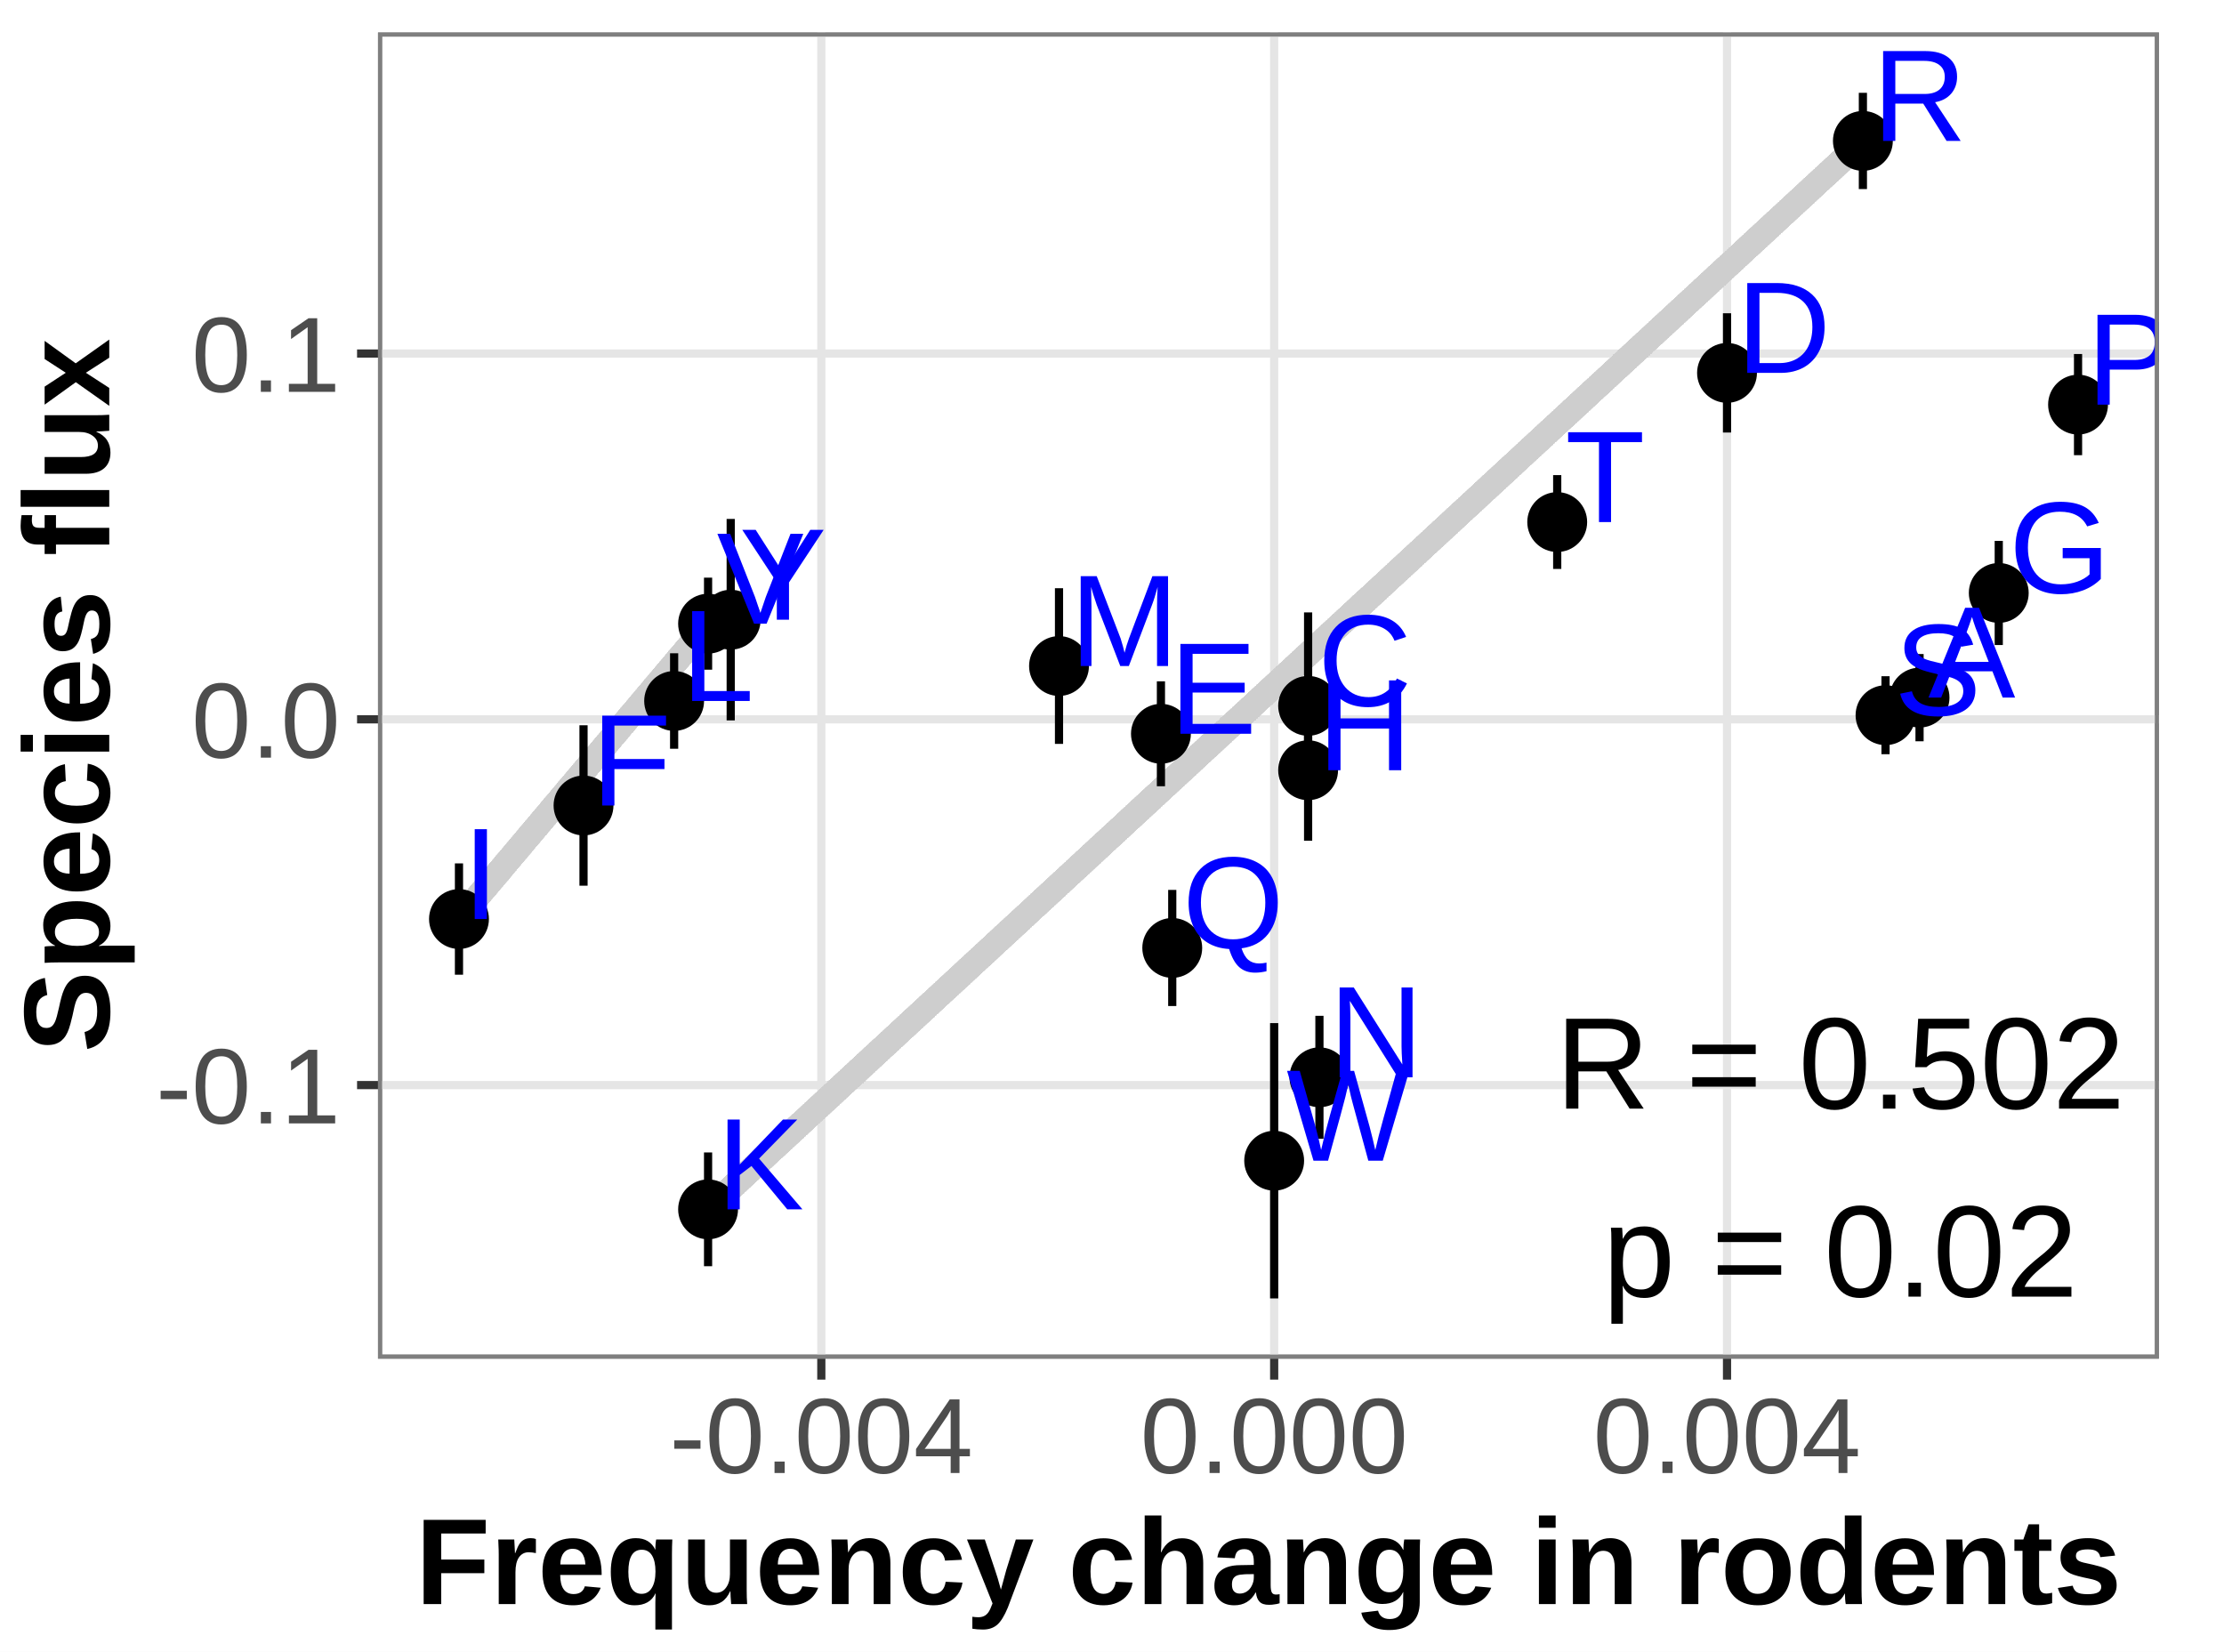
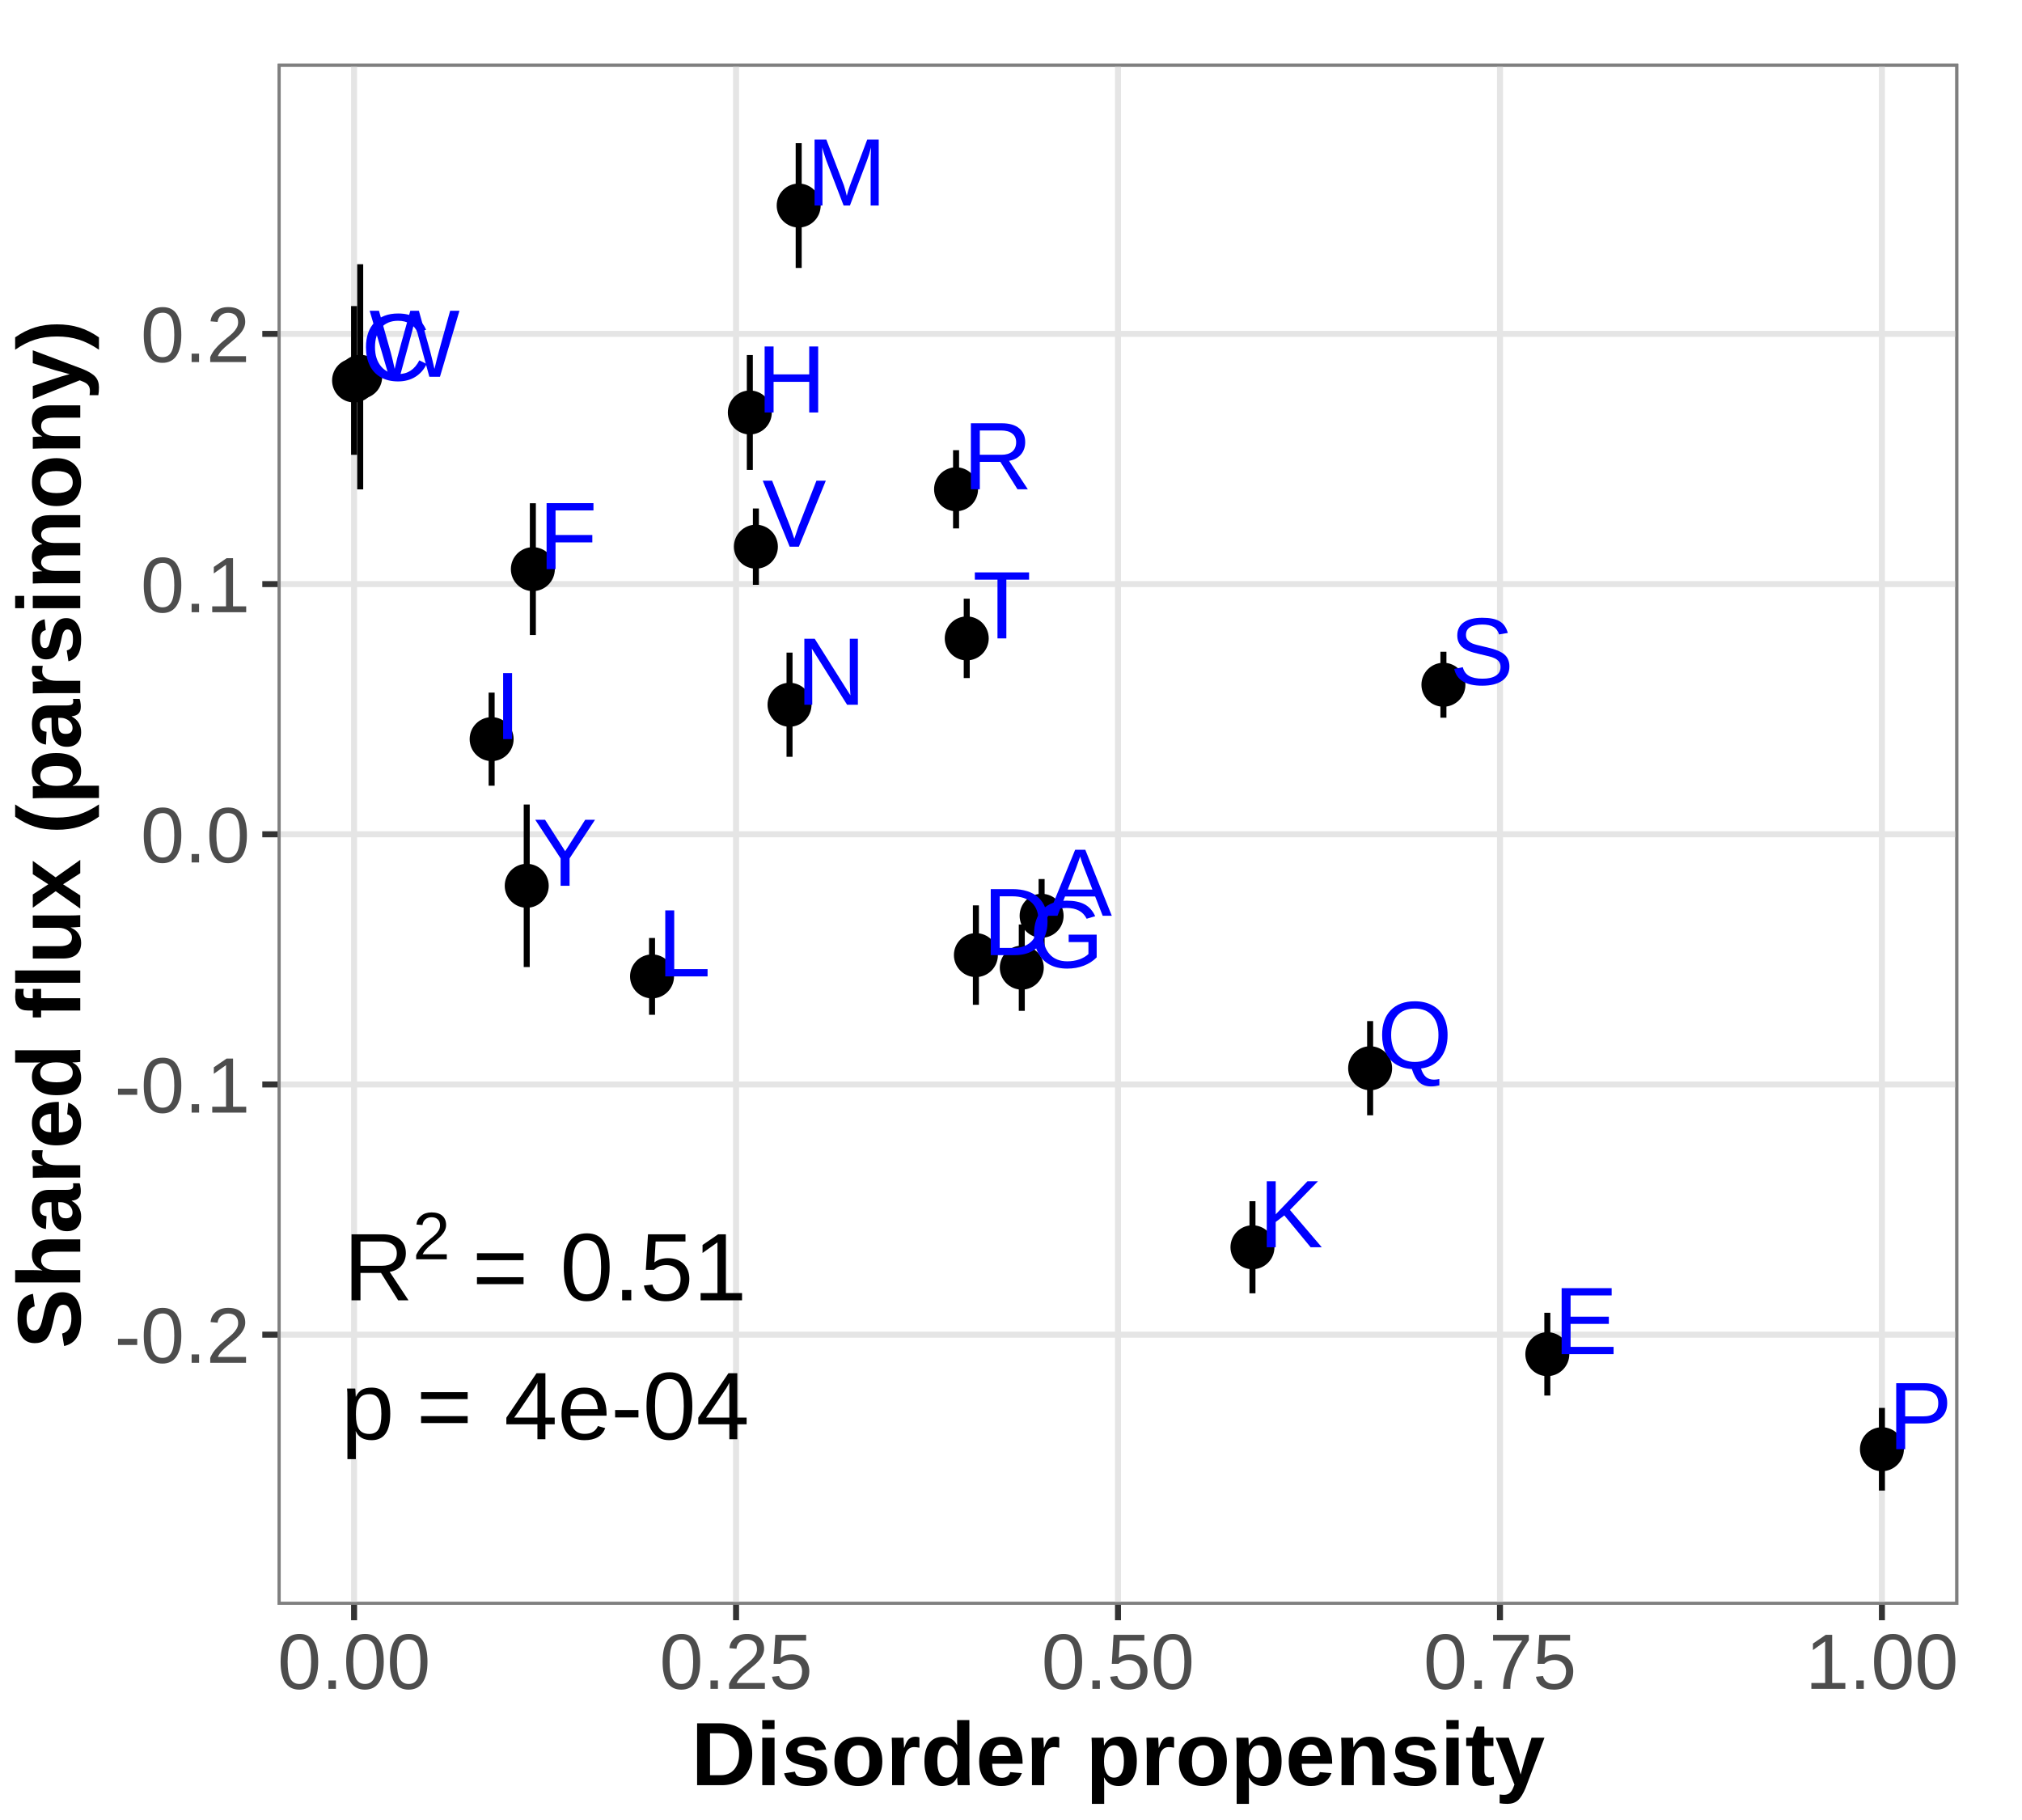
- <svg xmlns="http://www.w3.org/2000/svg" class="svglite" width="290.88pt" height="216.00pt" viewBox="0 0 290.88 216.00">
+ <svg xmlns="http://www.w3.org/2000/svg" class="svglite" width="360.00pt" height="324.00pt" viewBox="0 0 360.00 324.00">
  <defs>
    <style type="text/css">
    .svglite line, .svglite polyline, .svglite polygon, .svglite path, .svglite rect, .svglite circle {
      fill: none;
      stroke: #000000;
      stroke-linecap: round;
      stroke-linejoin: round;
      stroke-miterlimit: 10.00;
    }
    .svglite text {
      white-space: pre;
    }
  </style>
  </defs>
  <rect width="100%" height="100%" style="stroke: none; fill: #FFFFFF;" />
  <defs>
-     <clipPath id="cpMC4wMHwyOTAuODh8MC4wMHwyMTYuMDA=">
-       <rect x="0.00" y="0.00" width="290.88" height="216.00" />
+     <clipPath id="cpMC4wMHwzNjAuMDB8MC4wMHwzMjQuMDA=">
+       <rect x="0.00" y="0.00" width="360.00" height="324.00" />
    </clipPath>
  </defs>
-   <g clip-path="url(#cpMC4wMHwyOTAuODh8MC4wMHwyMTYuMDA=)">
-     <rect x="-0" y="0.00" width="290.88" height="216.00" style="stroke-width: 1.07; stroke: #FFFFFF; fill: #FFFFFF;" />
+   <g clip-path="url(#cpMC4wMHwzNjAuMDB8MC4wMHwzMjQuMDA=)">
+     <rect x="0.00" y="0.00" width="360.00" height="324.00" style="stroke-width: 1.07; stroke: #FFFFFF; fill: #FFFFFF;" />
  </g>
  <defs>
-     <clipPath id="cpNDkuNDR8MjgyLjM4fDQuMjV8MTc3Ljcw">
-       <rect x="49.44" y="4.25" width="232.93" height="173.45" />
+     <clipPath id="cpNDkuNDR8MzQ4LjY2fDExLjM0fDI4NS43MA==">
+       <rect x="49.44" y="11.34" width="299.22" height="274.36" />
    </clipPath>
  </defs>
-   <g clip-path="url(#cpNDkuNDR8MjgyLjM4fDQuMjV8MTc3Ljcw)">
-     <rect x="49.44" y="4.25" width="232.93" height="173.45" style="stroke-width: 1.07; stroke: #7F7F7F; fill: #FFFFFF;" />
-     <polyline points="49.44,141.92 282.38,141.92 " style="stroke-width: 1.07; stroke: #E5E5E5; stroke-linecap: butt;" />
-     <polyline points="49.44,94.08 282.38,94.08 " style="stroke-width: 1.07; stroke: #E5E5E5; stroke-linecap: butt;" />
-     <polyline points="49.44,46.24 282.38,46.24 " style="stroke-width: 1.07; stroke: #E5E5E5; stroke-linecap: butt;" />
-     <polyline points="107.42,177.70 107.42,4.25 " style="stroke-width: 1.07; stroke: #E5E5E5; stroke-linecap: butt;" />
-     <polyline points="166.65,177.70 166.65,4.25 " style="stroke-width: 1.07; stroke: #E5E5E5; stroke-linecap: butt;" />
-     <polyline points="225.88,177.70 225.88,4.25 " style="stroke-width: 1.07; stroke: #E5E5E5; stroke-linecap: butt;" />
-     <line x1="92.61" y1="158.17" x2="243.65" y2="18.43" style="stroke-width: 3.20; stroke: #CCCCCC; stroke-opacity: 0.30; stroke-linecap: butt;" />
-     <line x1="92.61" y1="158.17" x2="243.65" y2="18.43" style="stroke-width: 3.20; stroke: #CCCCCC; stroke-opacity: 0.30; stroke-linecap: butt;" />
-     <line x1="92.61" y1="158.17" x2="243.65" y2="18.43" style="stroke-width: 3.20; stroke: #CCCCCC; stroke-opacity: 0.30; stroke-linecap: butt;" />
-     <line x1="92.61" y1="158.17" x2="243.65" y2="18.43" style="stroke-width: 3.20; stroke: #CCCCCC; stroke-opacity: 0.30; stroke-linecap: butt;" />
-     <line x1="92.61" y1="158.17" x2="243.65" y2="18.43" style="stroke-width: 3.20; stroke: #CCCCCC; stroke-opacity: 0.30; stroke-linecap: butt;" />
-     <line x1="92.61" y1="158.17" x2="243.65" y2="18.43" style="stroke-width: 3.20; stroke: #CCCCCC; stroke-opacity: 0.30; stroke-linecap: butt;" />
-     <line x1="92.61" y1="158.17" x2="243.65" y2="18.43" style="stroke-width: 3.20; stroke: #CCCCCC; stroke-opacity: 0.30; stroke-linecap: butt;" />
-     <line x1="92.61" y1="158.17" x2="243.65" y2="18.43" style="stroke-width: 3.20; stroke: #CCCCCC; stroke-opacity: 0.30; stroke-linecap: butt;" />
-     <line x1="92.61" y1="158.17" x2="243.65" y2="18.43" style="stroke-width: 3.20; stroke: #CCCCCC; stroke-opacity: 0.30; stroke-linecap: butt;" />
-     <line x1="92.61" y1="158.17" x2="243.65" y2="18.43" style="stroke-width: 3.20; stroke: #CCCCCC; stroke-opacity: 0.30; stroke-linecap: butt;" />
-     <line x1="92.61" y1="158.17" x2="243.65" y2="18.43" style="stroke-width: 3.20; stroke: #CCCCCC; stroke-opacity: 0.30; stroke-linecap: butt;" />
-     <line x1="92.61" y1="158.17" x2="243.65" y2="18.43" style="stroke-width: 3.20; stroke: #CCCCCC; stroke-opacity: 0.30; stroke-linecap: butt;" />
-     <line x1="92.61" y1="158.17" x2="243.65" y2="18.43" style="stroke-width: 3.20; stroke: #CCCCCC; stroke-opacity: 0.30; stroke-linecap: butt;" />
-     <line x1="92.61" y1="158.17" x2="243.65" y2="18.43" style="stroke-width: 3.20; stroke: #CCCCCC; stroke-opacity: 0.30; stroke-linecap: butt;" />
-     <line x1="92.61" y1="158.17" x2="243.65" y2="18.43" style="stroke-width: 3.20; stroke: #CCCCCC; stroke-opacity: 0.30; stroke-linecap: butt;" />
-     <line x1="92.61" y1="158.17" x2="243.65" y2="18.43" style="stroke-width: 3.20; stroke: #CCCCCC; stroke-opacity: 0.30; stroke-linecap: butt;" />
-     <line x1="92.61" y1="158.17" x2="243.65" y2="18.43" style="stroke-width: 3.20; stroke: #CCCCCC; stroke-opacity: 0.30; stroke-linecap: butt;" />
-     <line x1="92.61" y1="158.17" x2="243.65" y2="18.43" style="stroke-width: 3.20; stroke: #CCCCCC; stroke-opacity: 0.30; stroke-linecap: butt;" />
-     <line x1="92.61" y1="158.17" x2="243.65" y2="18.43" style="stroke-width: 3.20; stroke: #CCCCCC; stroke-opacity: 0.30; stroke-linecap: butt;" />
-     <line x1="92.61" y1="158.17" x2="243.65" y2="18.43" style="stroke-width: 3.20; stroke: #CCCCCC; stroke-opacity: 0.30; stroke-linecap: butt;" />
-     <line x1="60.03" y1="120.20" x2="92.61" y2="81.57" style="stroke-width: 3.20; stroke: #CCCCCC; stroke-opacity: 0.30; stroke-linecap: butt;" />
-     <line x1="60.03" y1="120.20" x2="92.61" y2="81.57" style="stroke-width: 3.20; stroke: #CCCCCC; stroke-opacity: 0.30; stroke-linecap: butt;" />
-     <line x1="60.03" y1="120.20" x2="92.61" y2="81.57" style="stroke-width: 3.20; stroke: #CCCCCC; stroke-opacity: 0.30; stroke-linecap: butt;" />
-     <line x1="60.03" y1="120.20" x2="92.61" y2="81.57" style="stroke-width: 3.20; stroke: #CCCCCC; stroke-opacity: 0.30; stroke-linecap: butt;" />
-     <line x1="60.03" y1="120.20" x2="92.61" y2="81.57" style="stroke-width: 3.20; stroke: #CCCCCC; stroke-opacity: 0.30; stroke-linecap: butt;" />
-     <line x1="60.03" y1="120.20" x2="92.61" y2="81.57" style="stroke-width: 3.20; stroke: #CCCCCC; stroke-opacity: 0.30; stroke-linecap: butt;" />
-     <line x1="60.03" y1="120.20" x2="92.61" y2="81.57" style="stroke-width: 3.20; stroke: #CCCCCC; stroke-opacity: 0.30; stroke-linecap: butt;" />
-     <line x1="60.03" y1="120.20" x2="92.61" y2="81.57" style="stroke-width: 3.20; stroke: #CCCCCC; stroke-opacity: 0.30; stroke-linecap: butt;" />
-     <line x1="60.03" y1="120.20" x2="92.61" y2="81.57" style="stroke-width: 3.20; stroke: #CCCCCC; stroke-opacity: 0.30; stroke-linecap: butt;" />
-     <line x1="60.03" y1="120.20" x2="92.61" y2="81.57" style="stroke-width: 3.20; stroke: #CCCCCC; stroke-opacity: 0.30; stroke-linecap: butt;" />
-     <line x1="60.03" y1="120.20" x2="92.61" y2="81.57" style="stroke-width: 3.20; stroke: #CCCCCC; stroke-opacity: 0.30; stroke-linecap: butt;" />
-     <line x1="60.03" y1="120.20" x2="92.61" y2="81.57" style="stroke-width: 3.20; stroke: #CCCCCC; stroke-opacity: 0.30; stroke-linecap: butt;" />
-     <line x1="60.03" y1="120.20" x2="92.61" y2="81.57" style="stroke-width: 3.20; stroke: #CCCCCC; stroke-opacity: 0.30; stroke-linecap: butt;" />
-     <line x1="60.03" y1="120.20" x2="92.61" y2="81.57" style="stroke-width: 3.20; stroke: #CCCCCC; stroke-opacity: 0.30; stroke-linecap: butt;" />
-     <line x1="60.03" y1="120.20" x2="92.61" y2="81.57" style="stroke-width: 3.20; stroke: #CCCCCC; stroke-opacity: 0.30; stroke-linecap: butt;" />
-     <line x1="60.03" y1="120.20" x2="92.61" y2="81.57" style="stroke-width: 3.20; stroke: #CCCCCC; stroke-opacity: 0.30; stroke-linecap: butt;" />
-     <line x1="60.03" y1="120.20" x2="92.61" y2="81.57" style="stroke-width: 3.20; stroke: #CCCCCC; stroke-opacity: 0.30; stroke-linecap: butt;" />
-     <line x1="60.03" y1="120.20" x2="92.61" y2="81.57" style="stroke-width: 3.20; stroke: #CCCCCC; stroke-opacity: 0.30; stroke-linecap: butt;" />
-     <line x1="60.03" y1="120.20" x2="92.61" y2="81.57" style="stroke-width: 3.20; stroke: #CCCCCC; stroke-opacity: 0.30; stroke-linecap: butt;" />
-     <line x1="60.03" y1="120.20" x2="92.61" y2="81.57" style="stroke-width: 3.20; stroke: #CCCCCC; stroke-opacity: 0.30; stroke-linecap: butt;" />
-     <text x="240.69" y="145.00" text-anchor="middle" style="font-size: 17.07px; font-family: &quot;Arial&quot;;" textLength="83.94px" lengthAdjust="spacingAndGlyphs">R =  0.502 </text>
-     <text x="240.69" y="169.59" text-anchor="middle" style="font-size: 17.07px; font-family: &quot;Arial&quot;;" textLength="71.61px" lengthAdjust="spacingAndGlyphs"> p =  0.02</text>
-     <line x1="251.06" y1="96.95" x2="251.06" y2="85.54" style="stroke-width: 1.07; stroke-linecap: butt;" />
-     <line x1="171.09" y1="104.54" x2="171.09" y2="80.10" style="stroke-width: 1.07; stroke-linecap: butt;" />
-     <line x1="225.88" y1="56.57" x2="225.88" y2="40.97" style="stroke-width: 1.07; stroke-linecap: butt;" />
-     <line x1="151.84" y1="102.83" x2="151.84" y2="89.11" style="stroke-width: 1.07; stroke-linecap: butt;" />
-     <line x1="76.32" y1="115.84" x2="76.32" y2="94.86" style="stroke-width: 1.07; stroke-linecap: butt;" />
-     <line x1="261.42" y1="84.36" x2="261.42" y2="70.74" style="stroke-width: 1.07; stroke-linecap: butt;" />
-     <line x1="171.09" y1="109.96" x2="171.09" y2="91.53" style="stroke-width: 1.07; stroke-linecap: butt;" />
-     <line x1="60.03" y1="127.48" x2="60.03" y2="112.92" style="stroke-width: 1.07; stroke-linecap: butt;" />
-     <line x1="92.61" y1="165.61" x2="92.61" y2="150.73" style="stroke-width: 1.07; stroke-linecap: butt;" />
-     <line x1="88.17" y1="97.93" x2="88.17" y2="85.44" style="stroke-width: 1.07; stroke-linecap: butt;" />
-     <line x1="138.51" y1="97.29" x2="138.51" y2="76.93" style="stroke-width: 1.07; stroke-linecap: butt;" />
-     <line x1="172.57" y1="148.94" x2="172.57" y2="132.86" style="stroke-width: 1.07; stroke-linecap: butt;" />
-     <line x1="271.79" y1="59.53" x2="271.79" y2="46.30" style="stroke-width: 1.07; stroke-linecap: butt;" />
-     <line x1="153.32" y1="131.58" x2="153.32" y2="116.39" style="stroke-width: 1.07; stroke-linecap: butt;" />
-     <line x1="243.65" y1="24.73" x2="243.65" y2="12.14" style="stroke-width: 1.07; stroke-linecap: butt;" />
-     <line x1="246.61" y1="98.64" x2="246.61" y2="88.44" style="stroke-width: 1.07; stroke-linecap: butt;" />
-     <line x1="203.67" y1="74.41" x2="203.67" y2="62.14" style="stroke-width: 1.07; stroke-linecap: butt;" />
-     <line x1="92.61" y1="87.59" x2="92.61" y2="75.55" style="stroke-width: 1.07; stroke-linecap: butt;" />
-     <line x1="166.65" y1="169.82" x2="166.65" y2="133.81" style="stroke-width: 1.07; stroke-linecap: butt;" />
-     <line x1="95.57" y1="94.22" x2="95.57" y2="67.87" style="stroke-width: 1.07; stroke-linecap: butt;" />
-     <circle cx="251.06" cy="91.24" r="2.84" style="stroke-width: 1.42; fill: #000000;" />
-     <circle cx="171.09" cy="92.32" r="2.84" style="stroke-width: 1.42; fill: #000000;" />
-     <circle cx="225.88" cy="48.77" r="2.84" style="stroke-width: 1.42; fill: #000000;" />
-     <circle cx="151.84" cy="95.97" r="2.84" style="stroke-width: 1.42; fill: #000000;" />
-     <circle cx="76.32" cy="105.35" r="2.84" style="stroke-width: 1.42; fill: #000000;" />
-     <circle cx="261.42" cy="77.55" r="2.84" style="stroke-width: 1.42; fill: #000000;" />
-     <circle cx="171.09" cy="100.74" r="2.84" style="stroke-width: 1.42; fill: #000000;" />
-     <circle cx="60.03" cy="120.20" r="2.84" style="stroke-width: 1.42; fill: #000000;" />
-     <circle cx="92.61" cy="158.17" r="2.84" style="stroke-width: 1.42; fill: #000000;" />
-     <circle cx="88.17" cy="91.68" r="2.84" style="stroke-width: 1.42; fill: #000000;" />
-     <circle cx="138.51" cy="87.11" r="2.84" style="stroke-width: 1.42; fill: #000000;" />
-     <circle cx="172.57" cy="140.90" r="2.84" style="stroke-width: 1.42; fill: #000000;" />
-     <circle cx="271.79" cy="52.92" r="2.84" style="stroke-width: 1.42; fill: #000000;" />
-     <circle cx="153.32" cy="123.98" r="2.84" style="stroke-width: 1.42; fill: #000000;" />
-     <circle cx="243.65" cy="18.43" r="2.84" style="stroke-width: 1.42; fill: #000000;" />
-     <circle cx="246.61" cy="93.54" r="2.84" style="stroke-width: 1.42; fill: #000000;" />
-     <circle cx="203.67" cy="68.28" r="2.84" style="stroke-width: 1.42; fill: #000000;" />
-     <circle cx="92.61" cy="81.57" r="2.84" style="stroke-width: 1.42; fill: #000000;" />
-     <circle cx="166.65" cy="151.81" r="2.84" style="stroke-width: 1.42; fill: #000000;" />
-     <circle cx="95.57" cy="81.05" r="2.84" style="stroke-width: 1.42; fill: #000000;" />
-     <circle cx="251.06" cy="91.24" r="3.56" style="stroke-width: 0.71; fill: #000000;" />
-     <circle cx="171.09" cy="92.32" r="3.56" style="stroke-width: 0.71; fill: #000000;" />
-     <circle cx="225.88" cy="48.77" r="3.56" style="stroke-width: 0.71; fill: #000000;" />
-     <circle cx="151.84" cy="95.97" r="3.56" style="stroke-width: 0.71; fill: #000000;" />
-     <circle cx="76.32" cy="105.35" r="3.56" style="stroke-width: 0.71; fill: #000000;" />
-     <circle cx="261.42" cy="77.55" r="3.56" style="stroke-width: 0.71; fill: #000000;" />
-     <circle cx="171.09" cy="100.74" r="3.56" style="stroke-width: 0.71; fill: #000000;" />
-     <circle cx="60.03" cy="120.20" r="3.56" style="stroke-width: 0.71; fill: #000000;" />
-     <circle cx="92.61" cy="158.17" r="3.56" style="stroke-width: 0.71; fill: #000000;" />
-     <circle cx="88.17" cy="91.68" r="3.56" style="stroke-width: 0.71; fill: #000000;" />
-     <circle cx="138.51" cy="87.11" r="3.56" style="stroke-width: 0.71; fill: #000000;" />
-     <circle cx="172.57" cy="140.90" r="3.56" style="stroke-width: 0.71; fill: #000000;" />
-     <circle cx="271.79" cy="52.92" r="3.56" style="stroke-width: 0.71; fill: #000000;" />
-     <circle cx="153.32" cy="123.98" r="3.56" style="stroke-width: 0.71; fill: #000000;" />
-     <circle cx="243.65" cy="18.43" r="3.56" style="stroke-width: 0.71; fill: #000000;" />
-     <circle cx="246.61" cy="93.54" r="3.56" style="stroke-width: 0.71; fill: #000000;" />
-     <circle cx="203.67" cy="68.28" r="3.56" style="stroke-width: 0.71; fill: #000000;" />
-     <circle cx="92.61" cy="81.57" r="3.56" style="stroke-width: 0.71; fill: #000000;" />
-     <circle cx="166.65" cy="151.81" r="3.56" style="stroke-width: 0.71; fill: #000000;" />
-     <circle cx="95.57" cy="81.05" r="3.56" style="stroke-width: 0.71; fill: #000000;" />
-     <text x="252.20" y="91.24" style="font-size: 17.07px;fill: #0000FF; font-family: &quot;Arial&quot;;" textLength="11.38px" lengthAdjust="spacingAndGlyphs">A</text>
-     <text x="172.33" y="92.32" style="font-size: 17.07px;fill: #0000FF; font-family: &quot;Arial&quot;;" textLength="12.33px" lengthAdjust="spacingAndGlyphs">C</text>
-     <text x="227.12" y="48.77" style="font-size: 17.07px;fill: #0000FF; font-family: &quot;Arial&quot;;" textLength="12.33px" lengthAdjust="spacingAndGlyphs">D</text>
-     <text x="152.98" y="95.97" style="font-size: 17.07px;fill: #0000FF; font-family: &quot;Arial&quot;;" textLength="11.38px" lengthAdjust="spacingAndGlyphs">E</text>
-     <text x="77.36" y="105.35" style="font-size: 17.07px;fill: #0000FF; font-family: &quot;Arial&quot;;" textLength="10.43px" lengthAdjust="spacingAndGlyphs">F</text>
-     <text x="262.75" y="77.55" style="font-size: 17.07px;fill: #0000FF; font-family: &quot;Arial&quot;;" textLength="13.27px" lengthAdjust="spacingAndGlyphs">G</text>
-     <text x="172.33" y="100.74" style="font-size: 17.07px;fill: #0000FF; font-family: &quot;Arial&quot;;" textLength="12.33px" lengthAdjust="spacingAndGlyphs">H</text>
-     <text x="60.51" y="120.20" style="font-size: 17.07px;fill: #0000FF; font-family: &quot;Arial&quot;;" textLength="4.74px" lengthAdjust="spacingAndGlyphs">I</text>
-     <text x="93.75" y="158.17" style="font-size: 17.07px;fill: #0000FF; font-family: &quot;Arial&quot;;" textLength="11.38px" lengthAdjust="spacingAndGlyphs">K</text>
-     <text x="89.12" y="91.68" style="font-size: 17.07px;fill: #0000FF; font-family: &quot;Arial&quot;;" textLength="9.49px" lengthAdjust="spacingAndGlyphs">L</text>
-     <text x="139.94" y="87.11" style="font-size: 17.07px;fill: #0000FF; font-family: &quot;Arial&quot;;" textLength="14.21px" lengthAdjust="spacingAndGlyphs">M</text>
-     <text x="173.81" y="140.90" style="font-size: 17.07px;fill: #0000FF; font-family: &quot;Arial&quot;;" textLength="12.33px" lengthAdjust="spacingAndGlyphs">N</text>
-     <text x="272.93" y="52.92" style="font-size: 17.07px;fill: #0000FF; font-family: &quot;Arial&quot;;" textLength="11.38px" lengthAdjust="spacingAndGlyphs">P</text>
-     <text x="154.65" y="123.98" style="font-size: 17.07px;fill: #0000FF; font-family: &quot;Arial&quot;;" textLength="13.27px" lengthAdjust="spacingAndGlyphs">Q</text>
-     <text x="244.89" y="18.43" style="font-size: 17.07px;fill: #0000FF; font-family: &quot;Arial&quot;;" textLength="12.33px" lengthAdjust="spacingAndGlyphs">R</text>
-     <text x="247.75" y="93.54" style="font-size: 17.07px;fill: #0000FF; font-family: &quot;Arial&quot;;" textLength="11.38px" lengthAdjust="spacingAndGlyphs">S</text>
-     <text x="204.71" y="68.28" style="font-size: 17.07px;fill: #0000FF; font-family: &quot;Arial&quot;;" textLength="10.43px" lengthAdjust="spacingAndGlyphs">T</text>
-     <text x="93.75" y="81.57" style="font-size: 17.07px;fill: #0000FF; font-family: &quot;Arial&quot;;" textLength="11.38px" lengthAdjust="spacingAndGlyphs">V</text>
-     <text x="168.26" y="151.81" style="font-size: 17.07px;fill: #0000FF; font-family: &quot;Arial&quot;;" textLength="16.11px" lengthAdjust="spacingAndGlyphs">W</text>
-     <text x="96.71" y="81.05" style="font-size: 17.07px;fill: #0000FF; font-family: &quot;Arial&quot;;" textLength="11.38px" lengthAdjust="spacingAndGlyphs">Y</text>
-     <rect x="49.44" y="4.25" width="232.93" height="173.45" style="stroke-width: 1.07; stroke: #7F7F7F;" />
+   <g clip-path="url(#cpNDkuNDR8MzQ4LjY2fDExLjM0fDI4NS43MA==)">
+     <rect x="49.44" y="11.34" width="299.22" height="274.36" style="stroke-width: 1.07; stroke: #7F7F7F; fill: #FFFFFF;" />
+     <polyline points="49.44,237.60 348.66,237.60 " style="stroke-width: 1.07; stroke: #E5E5E5; stroke-linecap: butt;" />
+     <polyline points="49.44,193.06 348.66,193.06 " style="stroke-width: 1.07; stroke: #E5E5E5; stroke-linecap: butt;" />
+     <polyline points="49.44,148.52 348.66,148.52 " style="stroke-width: 1.07; stroke: #E5E5E5; stroke-linecap: butt;" />
+     <polyline points="49.44,103.98 348.66,103.98 " style="stroke-width: 1.07; stroke: #E5E5E5; stroke-linecap: butt;" />
+     <polyline points="49.44,59.44 348.66,59.44 " style="stroke-width: 1.07; stroke: #E5E5E5; stroke-linecap: butt;" />
+     <polyline points="63.04,285.70 63.04,11.34 " style="stroke-width: 1.07; stroke: #E5E5E5; stroke-linecap: butt;" />
+     <polyline points="131.05,285.70 131.05,11.34 " style="stroke-width: 1.07; stroke: #E5E5E5; stroke-linecap: butt;" />
+     <polyline points="199.05,285.70 199.05,11.34 " style="stroke-width: 1.07; stroke: #E5E5E5; stroke-linecap: butt;" />
+     <polyline points="267.06,285.70 267.06,11.34 " style="stroke-width: 1.07; stroke: #E5E5E5; stroke-linecap: butt;" />
+     <polyline points="335.06,285.70 335.06,11.34 " style="stroke-width: 1.07; stroke: #E5E5E5; stroke-linecap: butt;" />
+     <text x="61.18" y="231.48" style="font-size: 17.07px; font-family: &quot;Arial&quot;;" textLength="12.33px" lengthAdjust="spacingAndGlyphs">R</text>
+     <text x="73.50" y="224.18" style="font-size: 11.95px; font-family: &quot;Arial&quot;;" textLength="6.64px" lengthAdjust="spacingAndGlyphs">2</text>
+     <text x="84.09" y="231.48" style="font-size: 17.07px; font-family: &quot;Arial&quot;;" textLength="11.67px" lengthAdjust="spacingAndGlyphs">=</text>
+     <text x="99.71" y="231.48" style="font-size: 17.07px; font-family: &quot;Arial&quot;;" textLength="33.21px" lengthAdjust="spacingAndGlyphs">0.51</text>
+     <text x="60.70" y="256.21" style="font-size: 17.07px; font-family: &quot;Arial&quot;;" textLength="9.49px" lengthAdjust="spacingAndGlyphs">p</text>
+     <text x="74.14" y="256.21" style="font-size: 17.07px; font-family: &quot;Arial&quot;;" textLength="11.67px" lengthAdjust="spacingAndGlyphs">=</text>
+     <text x="89.76" y="256.21" style="font-size: 17.07px; font-family: &quot;Arial&quot;;" textLength="43.64px" lengthAdjust="spacingAndGlyphs">4e-04</text>
+     <line x1="185.45" y1="169.58" x2="185.45" y2="156.49" style="stroke-width: 1.07; stroke-linecap: butt;" />
+     <line x1="63.04" y1="80.97" x2="63.04" y2="54.49" style="stroke-width: 1.07; stroke-linecap: butt;" />
+     <line x1="173.75" y1="178.88" x2="173.75" y2="161.17" style="stroke-width: 1.07; stroke-linecap: butt;" />
+     <line x1="275.49" y1="248.44" x2="275.49" y2="233.70" style="stroke-width: 1.07; stroke-linecap: butt;" />
+     <line x1="94.87" y1="113.05" x2="94.87" y2="89.59" style="stroke-width: 1.07; stroke-linecap: butt;" />
+     <line x1="181.92" y1="179.95" x2="181.92" y2="164.58" style="stroke-width: 1.07; stroke-linecap: butt;" />
+     <line x1="133.50" y1="83.65" x2="133.50" y2="63.21" style="stroke-width: 1.07; stroke-linecap: butt;" />
+     <line x1="87.53" y1="139.87" x2="87.53" y2="123.30" style="stroke-width: 1.07; stroke-linecap: butt;" />
+     <line x1="222.99" y1="230.24" x2="222.99" y2="213.84" style="stroke-width: 1.07; stroke-linecap: butt;" />
+     <line x1="116.09" y1="180.65" x2="116.09" y2="166.98" style="stroke-width: 1.07; stroke-linecap: butt;" />
+     <line x1="142.20" y1="47.70" x2="142.20" y2="25.49" style="stroke-width: 1.07; stroke-linecap: butt;" />
+     <line x1="140.57" y1="134.73" x2="140.57" y2="116.18" style="stroke-width: 1.07; stroke-linecap: butt;" />
+     <line x1="335.06" y1="265.35" x2="335.06" y2="250.64" style="stroke-width: 1.07; stroke-linecap: butt;" />
+     <line x1="243.94" y1="198.55" x2="243.94" y2="181.78" style="stroke-width: 1.07; stroke-linecap: butt;" />
+     <line x1="170.22" y1="94.07" x2="170.22" y2="80.14" style="stroke-width: 1.07; stroke-linecap: butt;" />
+     <line x1="256.99" y1="127.77" x2="256.99" y2="116.03" style="stroke-width: 1.07; stroke-linecap: butt;" />
+     <line x1="172.12" y1="120.71" x2="172.12" y2="106.58" style="stroke-width: 1.07; stroke-linecap: butt;" />
+     <line x1="134.58" y1="104.11" x2="134.58" y2="90.52" style="stroke-width: 1.07; stroke-linecap: butt;" />
+     <line x1="64.13" y1="87.12" x2="64.13" y2="47.04" style="stroke-width: 1.07; stroke-linecap: butt;" />
+     <line x1="93.78" y1="172.16" x2="93.78" y2="143.22" style="stroke-width: 1.07; stroke-linecap: butt;" />
+     <circle cx="185.45" cy="163.03" r="2.84" style="stroke-width: 1.42; fill: #000000;" />
+     <circle cx="63.04" cy="67.73" r="2.84" style="stroke-width: 1.42; fill: #000000;" />
+     <circle cx="173.75" cy="170.03" r="2.84" style="stroke-width: 1.42; fill: #000000;" />
+     <circle cx="275.49" cy="241.07" r="2.84" style="stroke-width: 1.42; fill: #000000;" />
+     <circle cx="94.87" cy="101.32" r="2.84" style="stroke-width: 1.42; fill: #000000;" />
+     <circle cx="181.92" cy="172.26" r="2.84" style="stroke-width: 1.42; fill: #000000;" />
+     <circle cx="133.50" cy="73.43" r="2.84" style="stroke-width: 1.42; fill: #000000;" />
+     <circle cx="87.53" cy="131.58" r="2.84" style="stroke-width: 1.42; fill: #000000;" />
+     <circle cx="222.99" cy="222.04" r="2.84" style="stroke-width: 1.42; fill: #000000;" />
+     <circle cx="116.09" cy="173.82" r="2.84" style="stroke-width: 1.42; fill: #000000;" />
+     <circle cx="142.20" cy="36.59" r="2.84" style="stroke-width: 1.42; fill: #000000;" />
+     <circle cx="140.57" cy="125.46" r="2.84" style="stroke-width: 1.42; fill: #000000;" />
+     <circle cx="335.06" cy="257.99" r="2.84" style="stroke-width: 1.42; fill: #000000;" />
+     <circle cx="243.94" cy="190.17" r="2.84" style="stroke-width: 1.42; fill: #000000;" />
+     <circle cx="170.22" cy="87.10" r="2.84" style="stroke-width: 1.42; fill: #000000;" />
+     <circle cx="256.99" cy="121.90" r="2.84" style="stroke-width: 1.42; fill: #000000;" />
+     <circle cx="172.12" cy="113.65" r="2.84" style="stroke-width: 1.42; fill: #000000;" />
+     <circle cx="134.58" cy="97.32" r="2.84" style="stroke-width: 1.42; fill: #000000;" />
+     <circle cx="64.13" cy="67.08" r="2.84" style="stroke-width: 1.42; fill: #000000;" />
+     <circle cx="93.78" cy="157.69" r="2.84" style="stroke-width: 1.42; fill: #000000;" />
+     <circle cx="185.45" cy="163.03" r="3.56" style="stroke-width: 0.71; fill: #000000;" />
+     <circle cx="63.04" cy="67.73" r="3.56" style="stroke-width: 0.71; fill: #000000;" />
+     <circle cx="173.75" cy="170.03" r="3.56" style="stroke-width: 0.71; fill: #000000;" />
+     <circle cx="275.49" cy="241.07" r="3.56" style="stroke-width: 0.71; fill: #000000;" />
+     <circle cx="94.87" cy="101.32" r="3.56" style="stroke-width: 0.71; fill: #000000;" />
+     <circle cx="181.92" cy="172.26" r="3.56" style="stroke-width: 0.71; fill: #000000;" />
+     <circle cx="133.50" cy="73.43" r="3.56" style="stroke-width: 0.71; fill: #000000;" />
+     <circle cx="87.53" cy="131.58" r="3.56" style="stroke-width: 0.71; fill: #000000;" />
+     <circle cx="222.99" cy="222.04" r="3.56" style="stroke-width: 0.71; fill: #000000;" />
+     <circle cx="116.09" cy="173.82" r="3.56" style="stroke-width: 0.71; fill: #000000;" />
+     <circle cx="142.20" cy="36.59" r="3.56" style="stroke-width: 0.71; fill: #000000;" />
+     <circle cx="140.57" cy="125.46" r="3.56" style="stroke-width: 0.71; fill: #000000;" />
+     <circle cx="335.06" cy="257.99" r="3.56" style="stroke-width: 0.71; fill: #000000;" />
+     <circle cx="243.94" cy="190.17" r="3.56" style="stroke-width: 0.71; fill: #000000;" />
+     <circle cx="170.22" cy="87.10" r="3.56" style="stroke-width: 0.71; fill: #000000;" />
+     <circle cx="256.99" cy="121.90" r="3.56" style="stroke-width: 0.71; fill: #000000;" />
+     <circle cx="172.12" cy="113.65" r="3.56" style="stroke-width: 0.71; fill: #000000;" />
+     <circle cx="134.58" cy="97.32" r="3.56" style="stroke-width: 0.71; fill: #000000;" />
+     <circle cx="64.13" cy="67.08" r="3.56" style="stroke-width: 0.71; fill: #000000;" />
+     <circle cx="93.78" cy="157.69" r="3.56" style="stroke-width: 0.71; fill: #000000;" />
+     <text x="186.59" y="163.03" style="font-size: 17.07px;fill: #0000FF; font-family: &quot;Arial&quot;;" textLength="11.38px" lengthAdjust="spacingAndGlyphs">A</text>
+     <text x="64.28" y="67.73" style="font-size: 17.07px;fill: #0000FF; font-family: &quot;Arial&quot;;" textLength="12.33px" lengthAdjust="spacingAndGlyphs">C</text>
+     <text x="174.99" y="170.03" style="font-size: 17.07px;fill: #0000FF; font-family: &quot;Arial&quot;;" textLength="12.33px" lengthAdjust="spacingAndGlyphs">D</text>
+     <text x="276.63" y="241.07" style="font-size: 17.07px;fill: #0000FF; font-family: &quot;Arial&quot;;" textLength="11.38px" lengthAdjust="spacingAndGlyphs">E</text>
+     <text x="95.91" y="101.32" style="font-size: 17.07px;fill: #0000FF; font-family: &quot;Arial&quot;;" textLength="10.43px" lengthAdjust="spacingAndGlyphs">F</text>
+     <text x="183.24" y="172.26" style="font-size: 17.07px;fill: #0000FF; font-family: &quot;Arial&quot;;" textLength="13.27px" lengthAdjust="spacingAndGlyphs">G</text>
+     <text x="134.73" y="73.43" style="font-size: 17.07px;fill: #0000FF; font-family: &quot;Arial&quot;;" textLength="12.33px" lengthAdjust="spacingAndGlyphs">H</text>
+     <text x="88.00" y="131.58" style="font-size: 17.07px;fill: #0000FF; font-family: &quot;Arial&quot;;" textLength="4.74px" lengthAdjust="spacingAndGlyphs">I</text>
+     <text x="224.13" y="222.04" style="font-size: 17.07px;fill: #0000FF; font-family: &quot;Arial&quot;;" textLength="11.38px" lengthAdjust="spacingAndGlyphs">K</text>
+     <text x="117.04" y="173.82" style="font-size: 17.07px;fill: #0000FF; font-family: &quot;Arial&quot;;" textLength="9.49px" lengthAdjust="spacingAndGlyphs">L</text>
+     <text x="143.62" y="36.59" style="font-size: 17.07px;fill: #0000FF; font-family: &quot;Arial&quot;;" textLength="14.21px" lengthAdjust="spacingAndGlyphs">M</text>
+     <text x="141.80" y="125.46" style="font-size: 17.07px;fill: #0000FF; font-family: &quot;Arial&quot;;" textLength="12.33px" lengthAdjust="spacingAndGlyphs">N</text>
+     <text x="336.20" y="257.99" style="font-size: 17.07px;fill: #0000FF; font-family: &quot;Arial&quot;;" textLength="11.38px" lengthAdjust="spacingAndGlyphs">P</text>
+     <text x="245.26" y="190.17" style="font-size: 17.07px;fill: #0000FF; font-family: &quot;Arial&quot;;" textLength="13.27px" lengthAdjust="spacingAndGlyphs">Q</text>
+     <text x="171.45" y="87.10" style="font-size: 17.07px;fill: #0000FF; font-family: &quot;Arial&quot;;" textLength="12.33px" lengthAdjust="spacingAndGlyphs">R</text>
+     <text x="258.13" y="121.90" style="font-size: 17.07px;fill: #0000FF; font-family: &quot;Arial&quot;;" textLength="11.38px" lengthAdjust="spacingAndGlyphs">S</text>
+     <text x="173.17" y="113.65" style="font-size: 17.07px;fill: #0000FF; font-family: &quot;Arial&quot;;" textLength="10.43px" lengthAdjust="spacingAndGlyphs">T</text>
+     <text x="135.72" y="97.32" style="font-size: 17.07px;fill: #0000FF; font-family: &quot;Arial&quot;;" textLength="11.38px" lengthAdjust="spacingAndGlyphs">V</text>
+     <text x="65.74" y="67.08" style="font-size: 17.07px;fill: #0000FF; font-family: &quot;Arial&quot;;" textLength="16.11px" lengthAdjust="spacingAndGlyphs">W</text>
+     <text x="94.92" y="157.69" style="font-size: 17.07px;fill: #0000FF; font-family: &quot;Arial&quot;;" textLength="11.38px" lengthAdjust="spacingAndGlyphs">Y</text>
+     <rect x="49.44" y="11.34" width="299.22" height="274.36" style="stroke-width: 1.07; stroke: #7F7F7F;" />
  </g>
-   <g clip-path="url(#cpMC4wMHwyOTAuODh8MC4wMHwyMTYuMDA=)">
-     <text x="44.51" y="146.93" text-anchor="end" style="font-size: 14.00px;fill: #4D4D4D; font-family: &quot;Arial&quot;;" textLength="24.11px" lengthAdjust="spacingAndGlyphs">-0.1</text>
-     <text x="44.51" y="99.09" text-anchor="end" style="font-size: 14.00px;fill: #4D4D4D; font-family: &quot;Arial&quot;;" textLength="19.45px" lengthAdjust="spacingAndGlyphs">0.0</text>
-     <text x="44.51" y="51.25" text-anchor="end" style="font-size: 14.00px;fill: #4D4D4D; font-family: &quot;Arial&quot;;" textLength="19.45px" lengthAdjust="spacingAndGlyphs">0.1</text>
-     <polyline points="46.70,141.92 49.44,141.92 " style="stroke-width: 1.07; stroke: #333333; stroke-linecap: butt;" />
-     <polyline points="46.70,94.08 49.44,94.08 " style="stroke-width: 1.07; stroke: #333333; stroke-linecap: butt;" />
-     <polyline points="46.70,46.24 49.44,46.24 " style="stroke-width: 1.07; stroke: #333333; stroke-linecap: butt;" />
-     <polyline points="107.42,180.44 107.42,177.70 " style="stroke-width: 1.07; stroke: #333333; stroke-linecap: butt;" />
-     <polyline points="166.65,180.44 166.65,177.70 " style="stroke-width: 1.07; stroke: #333333; stroke-linecap: butt;" />
-     <polyline points="225.88,180.44 225.88,177.70 " style="stroke-width: 1.07; stroke: #333333; stroke-linecap: butt;" />
-     <text x="107.42" y="192.66" text-anchor="middle" style="font-size: 14.00px;fill: #4D4D4D; font-family: &quot;Arial&quot;;" textLength="39.68px" lengthAdjust="spacingAndGlyphs">-0.004</text>
-     <text x="166.65" y="192.66" text-anchor="middle" style="font-size: 14.00px;fill: #4D4D4D; font-family: &quot;Arial&quot;;" textLength="35.02px" lengthAdjust="spacingAndGlyphs">0.000</text>
-     <text x="225.88" y="192.66" text-anchor="middle" style="font-size: 14.00px;fill: #4D4D4D; font-family: &quot;Arial&quot;;" textLength="35.02px" lengthAdjust="spacingAndGlyphs">0.004</text>
-     <text x="165.91" y="209.80" text-anchor="middle" style="font-size: 16.00px; font-weight: bold; font-family: &quot;Arial&quot;;" textLength="223.12px" lengthAdjust="spacingAndGlyphs">Frequency change in rodents</text>
-     <text transform="translate(14.29,90.98) rotate(-90)" text-anchor="middle" style="font-size: 16.00px; font-weight: bold; font-family: &quot;Arial&quot;;" textLength="93.36px" lengthAdjust="spacingAndGlyphs">Species flux</text>
+   <g clip-path="url(#cpMC4wMHwzNjAuMDB8MC4wMHwzMjQuMDA=)">
+     <text x="44.51" y="242.61" text-anchor="end" style="font-size: 14.00px;fill: #4D4D4D; font-family: &quot;Arial&quot;;" textLength="24.11px" lengthAdjust="spacingAndGlyphs">-0.2</text>
+     <text x="44.51" y="198.07" text-anchor="end" style="font-size: 14.00px;fill: #4D4D4D; font-family: &quot;Arial&quot;;" textLength="24.11px" lengthAdjust="spacingAndGlyphs">-0.1</text>
+     <text x="44.51" y="153.53" text-anchor="end" style="font-size: 14.00px;fill: #4D4D4D; font-family: &quot;Arial&quot;;" textLength="19.45px" lengthAdjust="spacingAndGlyphs">0.0</text>
+     <text x="44.51" y="108.99" text-anchor="end" style="font-size: 14.00px;fill: #4D4D4D; font-family: &quot;Arial&quot;;" textLength="19.45px" lengthAdjust="spacingAndGlyphs">0.1</text>
+     <text x="44.51" y="64.45" text-anchor="end" style="font-size: 14.00px;fill: #4D4D4D; font-family: &quot;Arial&quot;;" textLength="19.45px" lengthAdjust="spacingAndGlyphs">0.2</text>
+     <polyline points="46.70,237.60 49.44,237.60 " style="stroke-width: 1.07; stroke: #333333; stroke-linecap: butt;" />
+     <polyline points="46.70,193.06 49.44,193.06 " style="stroke-width: 1.07; stroke: #333333; stroke-linecap: butt;" />
+     <polyline points="46.70,148.52 49.44,148.52 " style="stroke-width: 1.07; stroke: #333333; stroke-linecap: butt;" />
+     <polyline points="46.70,103.98 49.44,103.98 " style="stroke-width: 1.07; stroke: #333333; stroke-linecap: butt;" />
+     <polyline points="46.70,59.44 49.44,59.44 " style="stroke-width: 1.07; stroke: #333333; stroke-linecap: butt;" />
+     <polyline points="63.04,288.44 63.04,285.70 " style="stroke-width: 1.07; stroke: #333333; stroke-linecap: butt;" />
+     <polyline points="131.05,288.44 131.05,285.70 " style="stroke-width: 1.07; stroke: #333333; stroke-linecap: butt;" />
+     <polyline points="199.05,288.44 199.05,285.70 " style="stroke-width: 1.07; stroke: #333333; stroke-linecap: butt;" />
+     <polyline points="267.06,288.44 267.06,285.70 " style="stroke-width: 1.07; stroke: #333333; stroke-linecap: butt;" />
+     <polyline points="335.06,288.44 335.06,285.70 " style="stroke-width: 1.07; stroke: #333333; stroke-linecap: butt;" />
+     <text x="63.04" y="300.66" text-anchor="middle" style="font-size: 14.00px;fill: #4D4D4D; font-family: &quot;Arial&quot;;" textLength="27.24px" lengthAdjust="spacingAndGlyphs">0.00</text>
+     <text x="131.05" y="300.66" text-anchor="middle" style="font-size: 14.00px;fill: #4D4D4D; font-family: &quot;Arial&quot;;" textLength="27.24px" lengthAdjust="spacingAndGlyphs">0.25</text>
+     <text x="199.05" y="300.66" text-anchor="middle" style="font-size: 14.00px;fill: #4D4D4D; font-family: &quot;Arial&quot;;" textLength="27.24px" lengthAdjust="spacingAndGlyphs">0.50</text>
+     <text x="267.06" y="300.66" text-anchor="middle" style="font-size: 14.00px;fill: #4D4D4D; font-family: &quot;Arial&quot;;" textLength="27.24px" lengthAdjust="spacingAndGlyphs">0.75</text>
+     <text x="335.06" y="300.66" text-anchor="middle" style="font-size: 14.00px;fill: #4D4D4D; font-family: &quot;Arial&quot;;" textLength="27.24px" lengthAdjust="spacingAndGlyphs">1.00</text>
+     <text x="199.05" y="317.80" text-anchor="middle" style="font-size: 16.00px; font-weight: bold; font-family: &quot;Arial&quot;;" textLength="152.01px" lengthAdjust="spacingAndGlyphs">Disorder propensity</text>
+     <text transform="translate(14.29,148.52) rotate(-90)" text-anchor="middle" style="font-size: 16.00px; font-weight: bold; font-family: &quot;Arial&quot;;" textLength="183.12px" lengthAdjust="spacingAndGlyphs">Shared flux (parsimony)</text>
  </g>
</svg>
